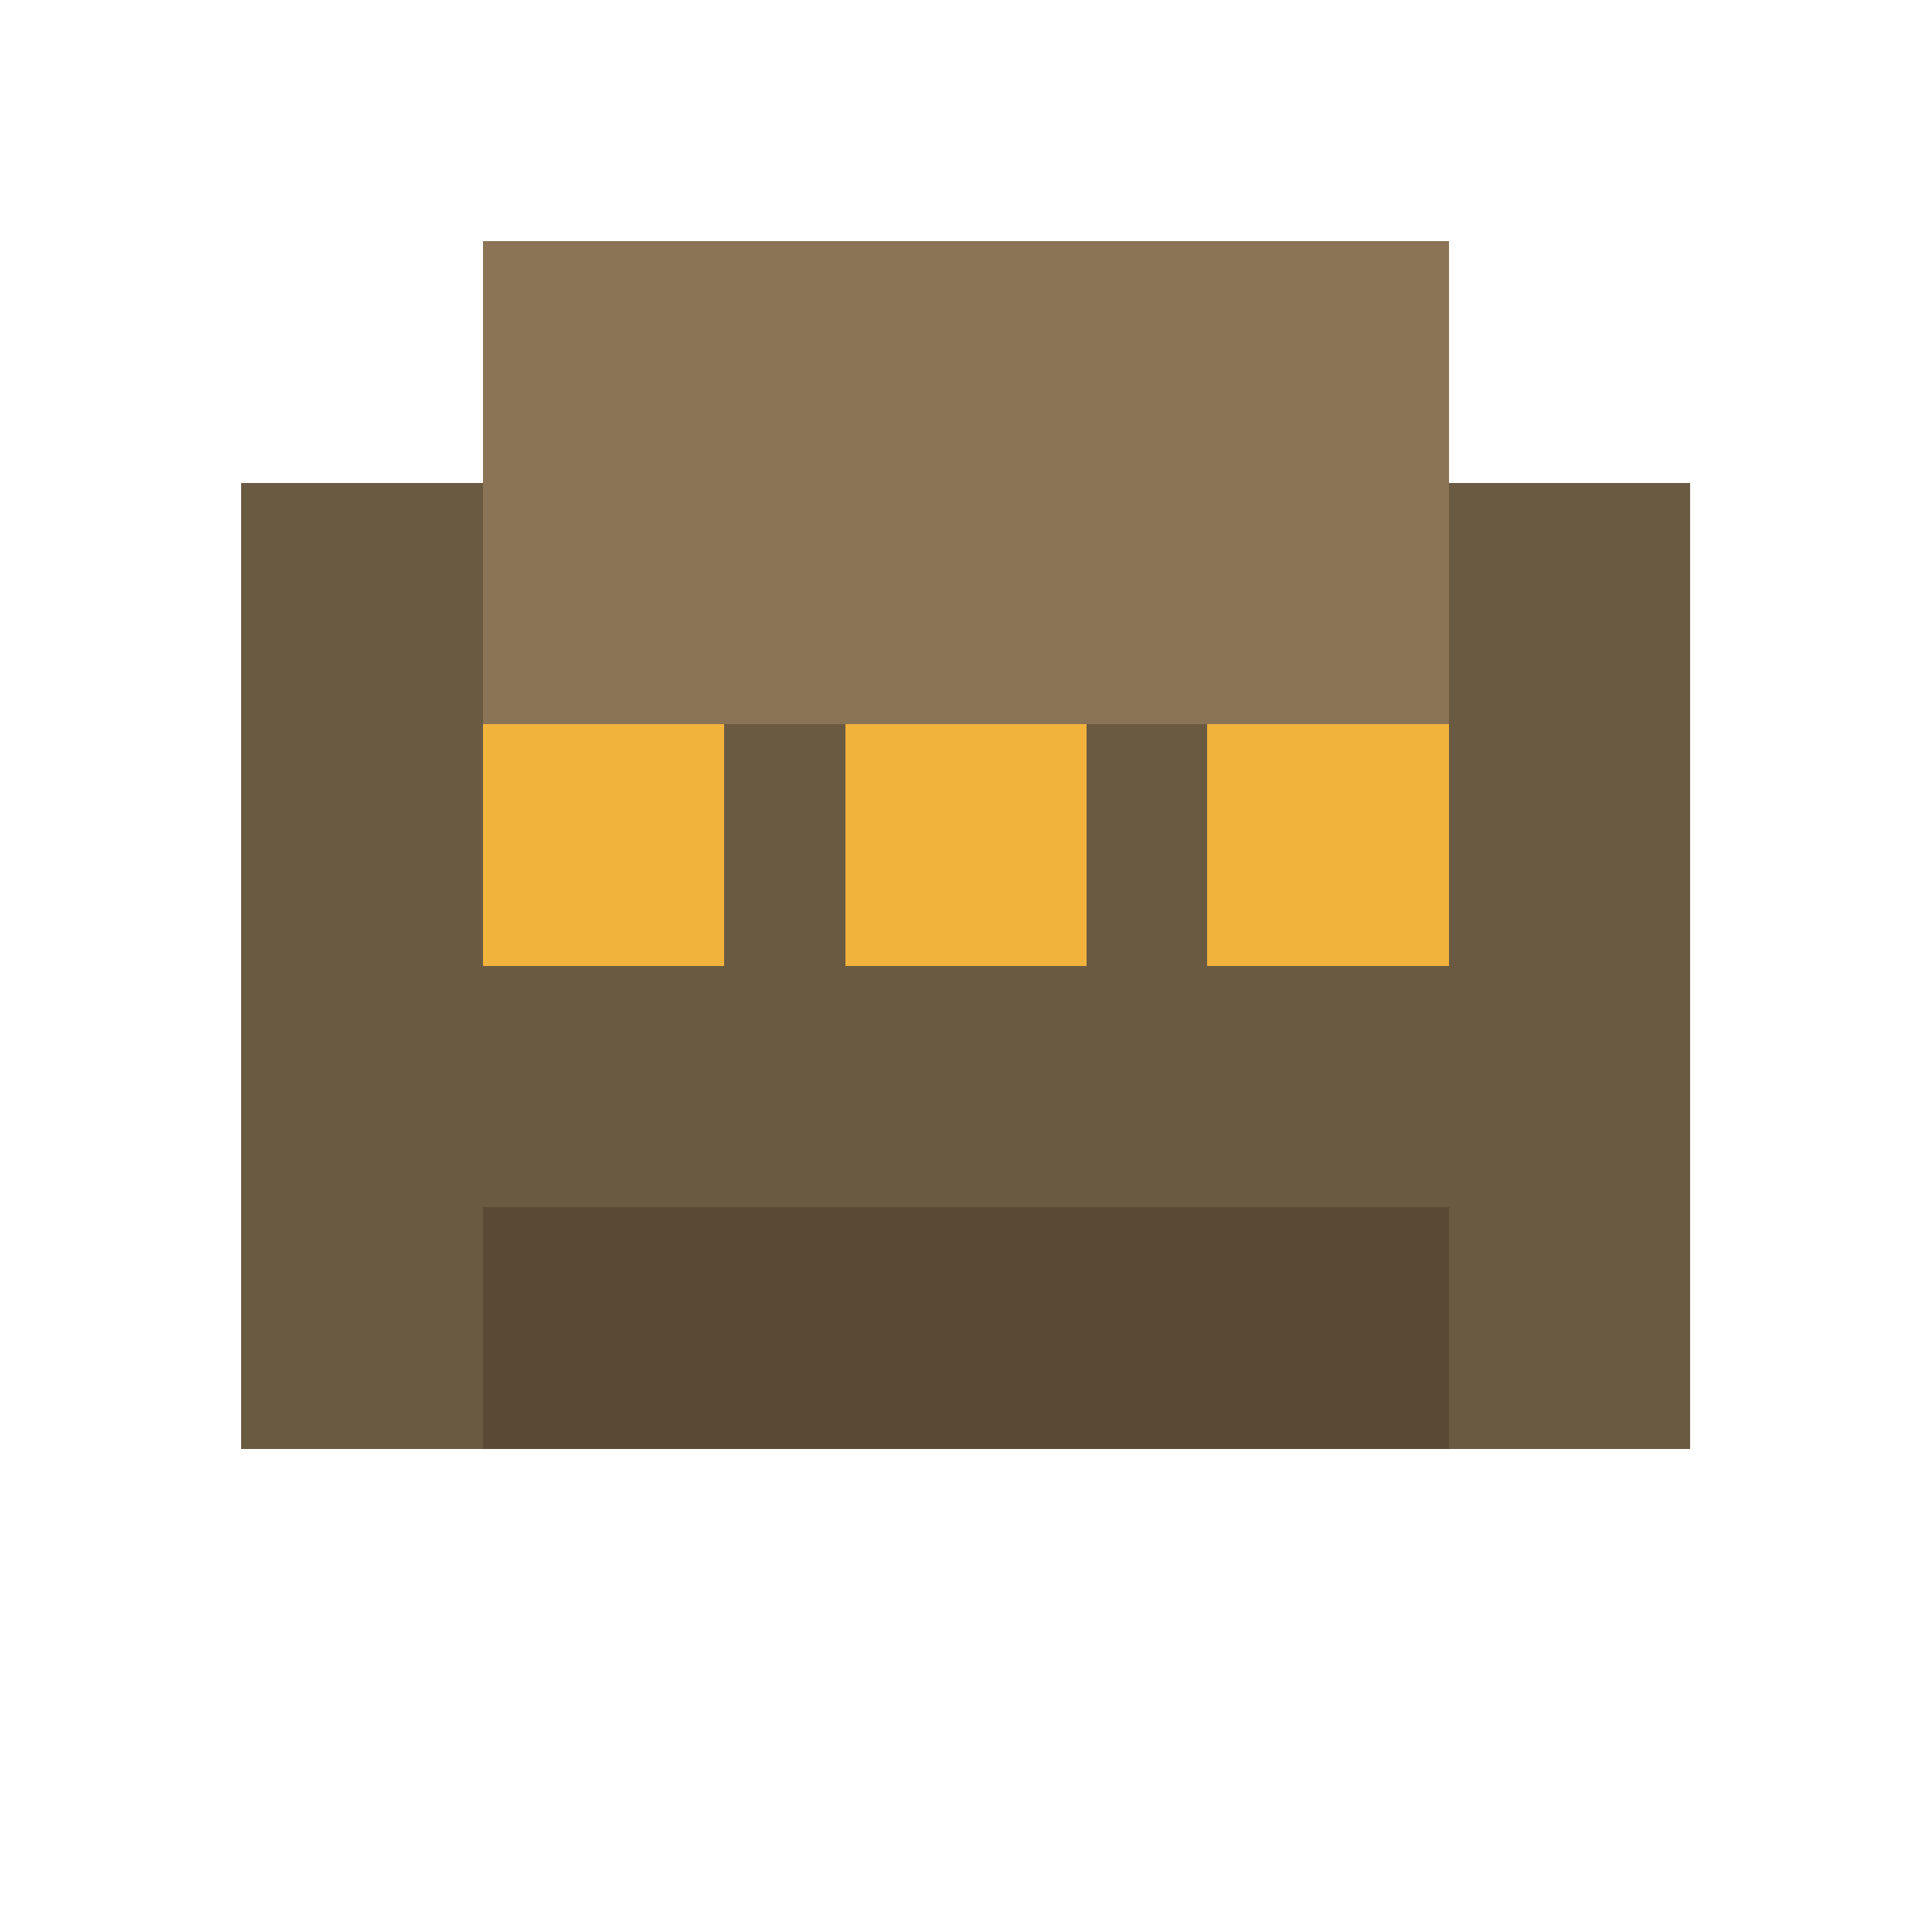
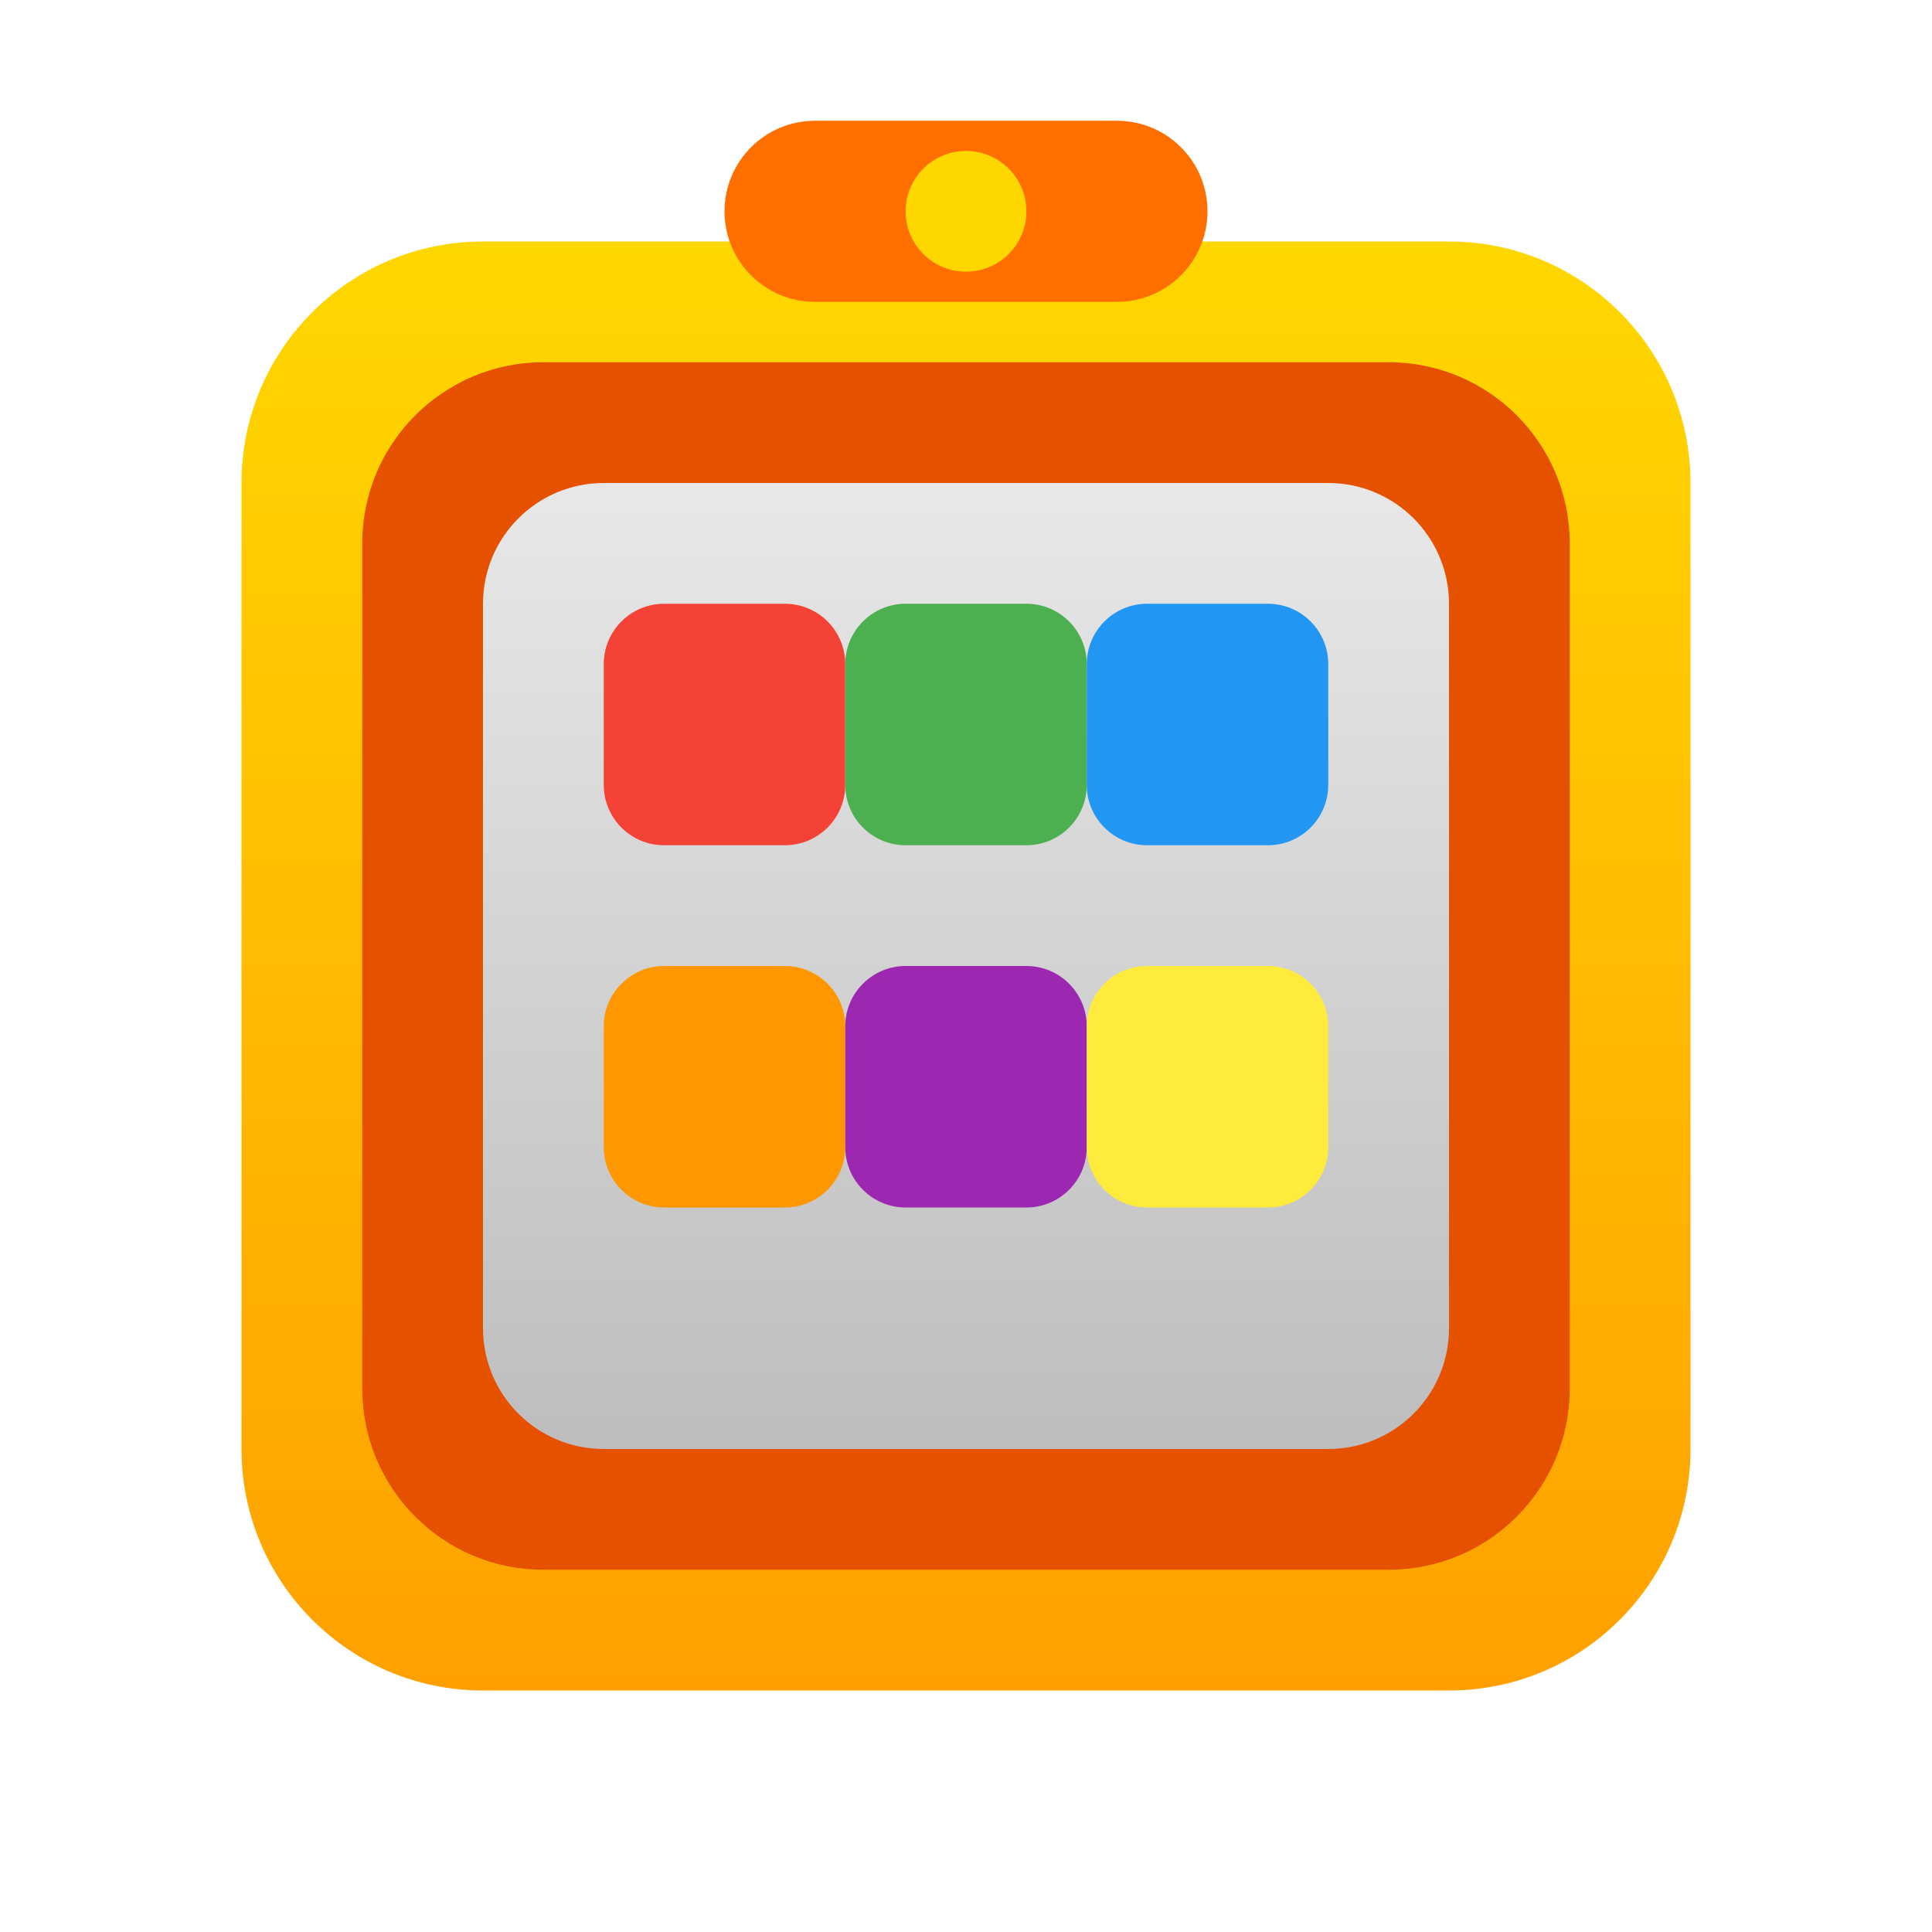
- <svg xmlns="http://www.w3.org/2000/svg" viewBox="0 0 32 32" shape-rendering="crispEdges">
-   <rect x="4" y="8" width="24" height="16" fill="#6b5a42" />
-   <rect x="8" y="4" width="16" height="8" fill="#8b7355" />
-   <rect x="8" y="12" width="4" height="4" fill="#f2b33c" />
-   <rect x="14" y="12" width="4" height="4" fill="#f2b33c" />
-   <rect x="20" y="12" width="4" height="4" fill="#f2b33c" />
-   <rect x="8" y="20" width="16" height="4" fill="#5a4a35" />
+ <svg xmlns="http://www.w3.org/2000/svg" viewBox="0 0 64 64">
+   <defs>
+     <linearGradient id="slotBody" x1="0%" y1="0%" x2="0%" y2="100%">
+       <stop offset="0%" style="stop-color:#FFD700" />
+       <stop offset="100%" style="stop-color:#FFA000" />
+     </linearGradient>
+     <linearGradient id="slotScreen" x1="0%" y1="0%" x2="0%" y2="100%">
+       <stop offset="0%" style="stop-color:#E8E8E8" />
+       <stop offset="100%" style="stop-color:#BDBDBD" />
+     </linearGradient>
+   </defs>
+   <rect x="8" y="8" width="48" height="48" rx="8" fill="url(#slotBody)" />
+   <rect x="12" y="12" width="40" height="40" rx="6" fill="#E65100" />
+   <rect x="16" y="16" width="32" height="32" rx="4" fill="url(#slotScreen)" />
+   <rect x="20" y="20" width="8" height="8" rx="2" fill="#F44336" />
+   <rect x="28" y="20" width="8" height="8" rx="2" fill="#4CAF50" />
+   <rect x="36" y="20" width="8" height="8" rx="2" fill="#2196F3" />
+   <rect x="20" y="32" width="8" height="8" rx="2" fill="#FF9800" />
+   <rect x="28" y="32" width="8" height="8" rx="2" fill="#9C27B0" />
+   <rect x="36" y="32" width="8" height="8" rx="2" fill="#FFEB3B" />
+   <rect x="24" y="4" width="16" height="6" rx="3" fill="#FF6F00" />
+   <circle cx="32" cy="7" r="2" fill="#FFD700" />
</svg>
